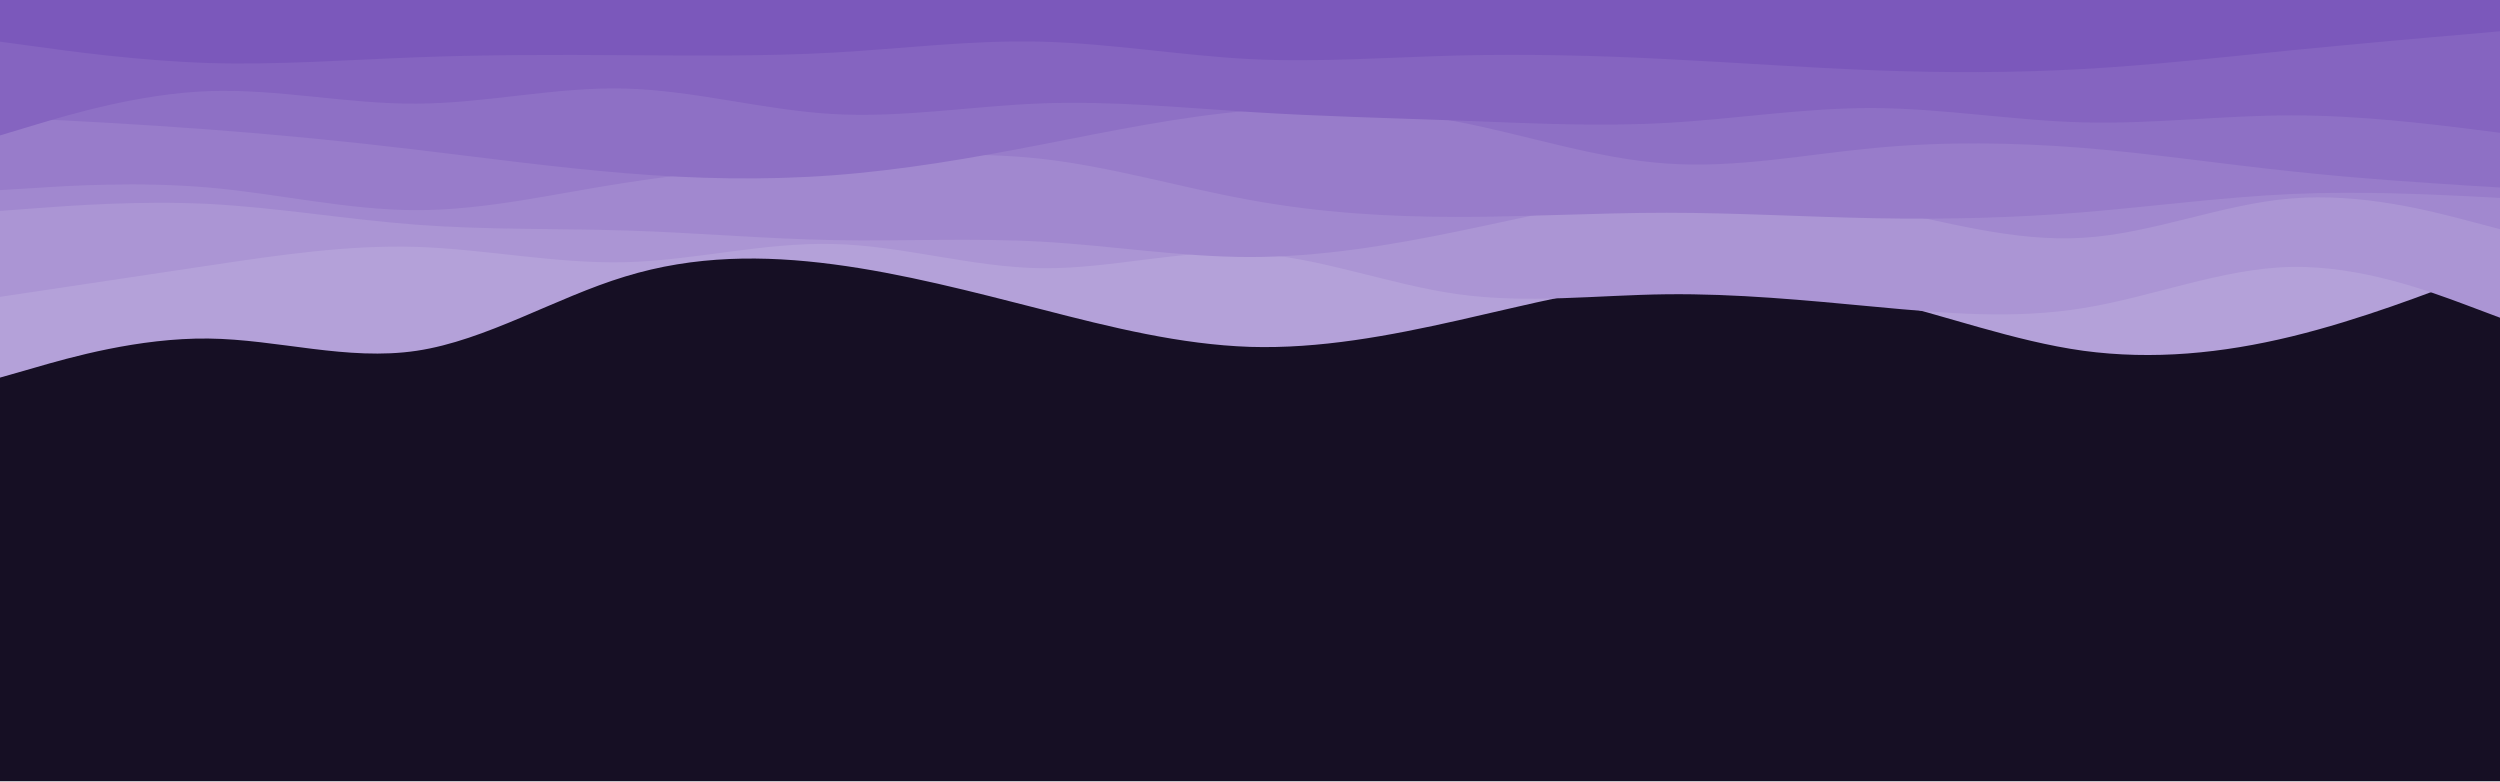
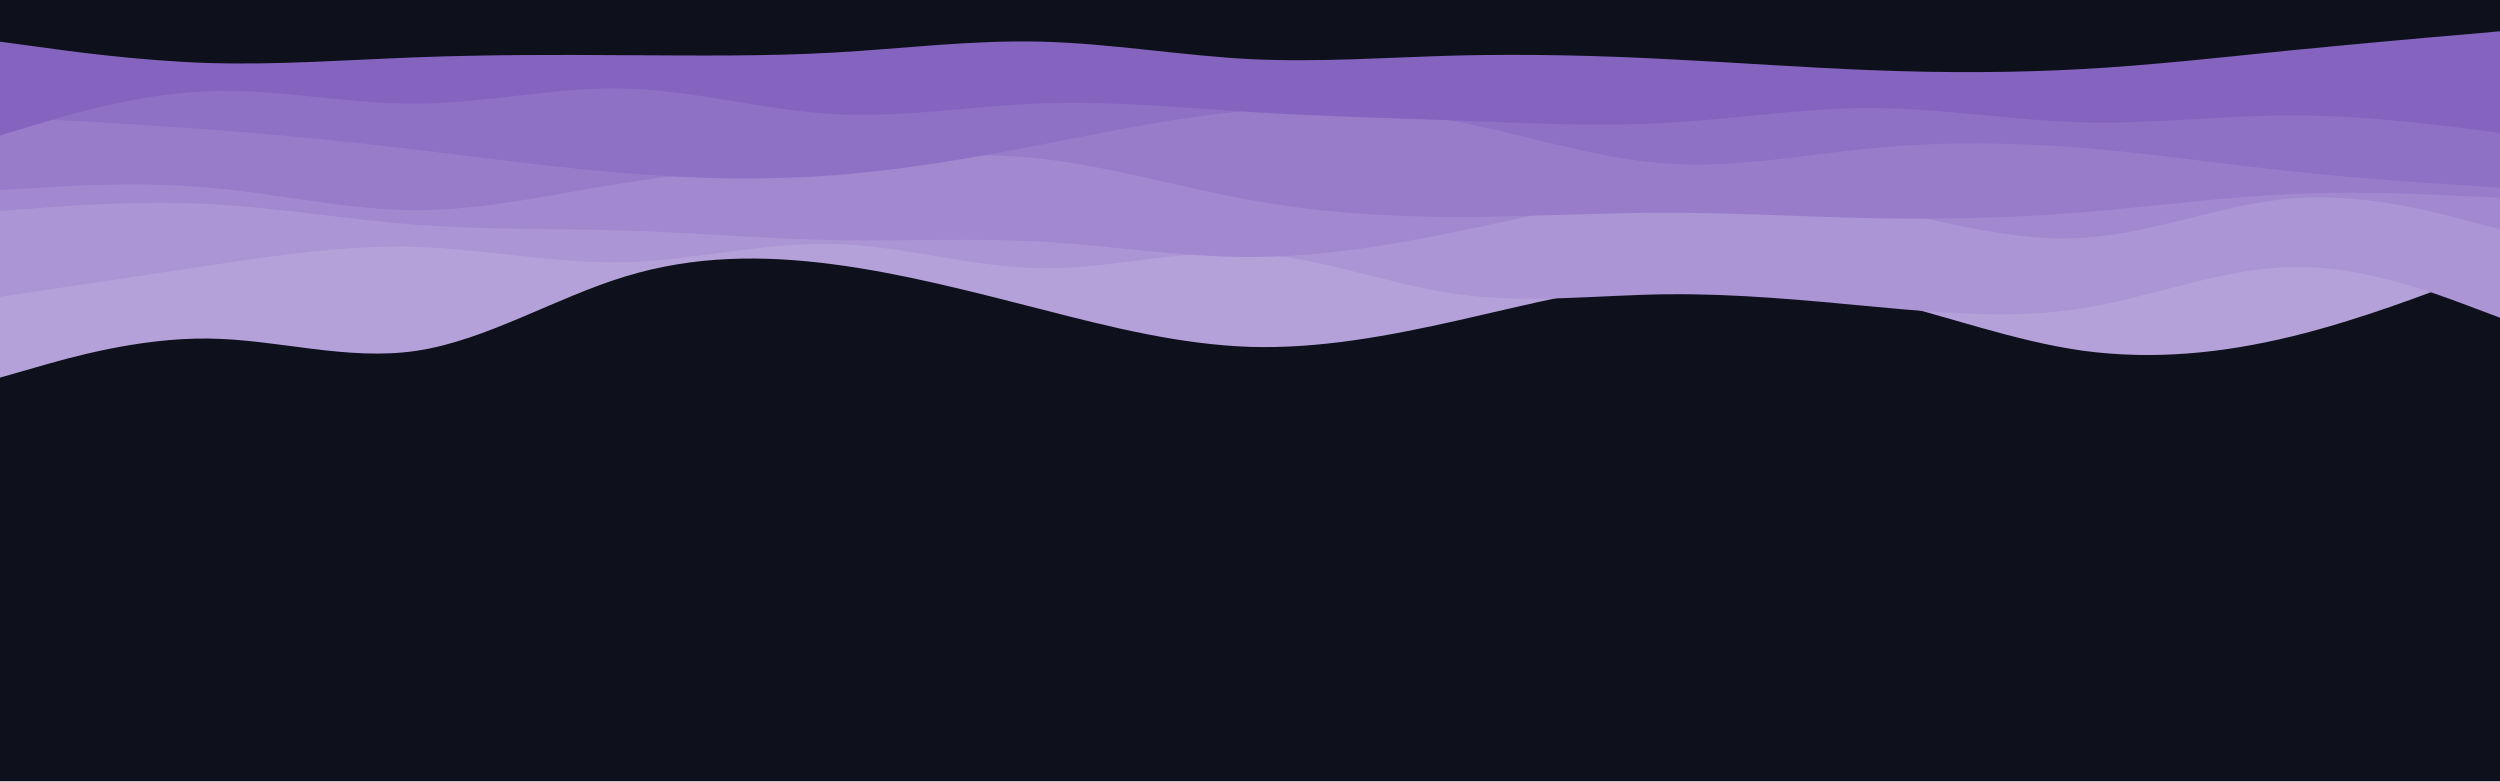
<svg xmlns="http://www.w3.org/2000/svg" id="visual" viewBox="0 0 960 300" width="960" height="300" version="1.1">
-   <rect x="0" y="0" width="960" height="300" fill="#160f24" />
+   <rect x="0" y="0" width="960" height="300" fill="#0e101b" />
  <path d="M0 145L13.3 141.2C26.7 137.3 53.3 129.7 80 130C106.7 130.3 133.3 138.7 160 134.7C186.7 130.7 213.3 114.3 240 106.2C266.7 98 293.3 98 320 101.5C346.7 105 373.3 112 400 118.8C426.7 125.7 453.3 132.3 480 133.2C506.7 134 533.3 129 560 123C586.7 117 613.3 110 640 107.8C666.7 105.7 693.3 108.3 720 114.7C746.7 121 773.3 131 800 134.7C826.7 138.3 853.3 135.7 880 129.2C906.7 122.7 933.3 112.3 946.7 107.2L960 102L960 0L946.7 0C933.3 0 906.7 0 880 0C853.3 0 826.7 0 800 0C773.3 0 746.7 0 720 0C693.3 0 666.7 0 640 0C613.3 0 586.7 0 560 0C533.3 0 506.7 0 480 0C453.3 0 426.7 0 400 0C373.3 0 346.7 0 320 0C293.3 0 266.7 0 240 0C213.3 0 186.7 0 160 0C133.3 0 106.7 0 80 0C53.3 0 26.7 0 13.3 0L0 0Z" fill="#b4a1d9" />
  <path d="M0 114L13.3 112C26.7 110 53.3 106 80 102C106.7 98 133.3 94 160 94.8C186.7 95.7 213.3 101.3 240 100.7C266.7 100 293.3 93 320 93.7C346.7 94.3 373.3 102.7 400 103C426.7 103.3 453.3 95.7 480 97.2C506.7 98.7 533.3 109.3 560 113C586.7 116.7 613.3 113.3 640 113C666.7 112.7 693.3 115.3 720 117.8C746.7 120.3 773.3 122.7 800 118.3C826.7 114 853.3 103 880 102.5C906.7 102 933.3 112 946.7 117L960 122L960 0L946.7 0C933.3 0 906.7 0 880 0C853.3 0 826.7 0 800 0C773.3 0 746.7 0 720 0C693.3 0 666.7 0 640 0C613.3 0 586.7 0 560 0C533.3 0 506.7 0 480 0C453.3 0 426.7 0 400 0C373.3 0 346.7 0 320 0C293.3 0 266.7 0 240 0C213.3 0 186.7 0 160 0C133.3 0 106.7 0 80 0C53.3 0 26.7 0 13.3 0L0 0Z" fill="#ab95d4" />
  <path d="M0 81L13.3 80C26.7 79 53.3 77 80 78.3C106.7 79.7 133.3 84.3 160 86.3C186.7 88.3 213.3 87.7 240 88.5C266.7 89.3 293.3 91.7 320 92.2C346.7 92.7 373.3 91.3 400 92.8C426.7 94.3 453.3 98.7 480 98.7C506.7 98.7 533.3 94.3 560 88.8C586.7 83.3 613.3 76.7 640 74.5C666.7 72.3 693.3 74.7 720 79.8C746.7 85 773.3 93 800 91.3C826.7 89.7 853.3 78.3 880 76.2C906.7 74 933.3 81 946.7 84.5L960 88L960 0L946.7 0C933.3 0 906.7 0 880 0C853.3 0 826.7 0 800 0C773.3 0 746.7 0 720 0C693.3 0 666.7 0 640 0C613.3 0 586.7 0 560 0C533.3 0 506.7 0 480 0C453.3 0 426.7 0 400 0C373.3 0 346.7 0 320 0C293.3 0 266.7 0 240 0C213.3 0 186.7 0 160 0C133.3 0 106.7 0 80 0C53.3 0 26.7 0 13.3 0L0 0Z" fill="#a188cf" />
  <path d="M0 73L13.3 72.2C26.7 71.3 53.3 69.7 80 72C106.7 74.3 133.3 80.7 160 80.7C186.7 80.7 213.3 74.3 240 70.2C266.7 66 293.3 64 320 62C346.7 60 373.3 58 400 61C426.7 64 453.3 72 480 76.8C506.7 81.7 533.3 83.3 560 83.3C586.7 83.3 613.3 81.7 640 81.7C666.7 81.7 693.3 83.3 720 83.8C746.7 84.3 773.3 83.7 800 81.5C826.7 79.3 853.3 75.7 880 74.5C906.7 73.3 933.3 74.7 946.7 75.3L960 76L960 0L946.7 0C933.3 0 906.7 0 880 0C853.3 0 826.7 0 800 0C773.3 0 746.7 0 720 0C693.3 0 666.7 0 640 0C613.3 0 586.7 0 560 0C533.3 0 506.7 0 480 0C453.3 0 426.7 0 400 0C373.3 0 346.7 0 320 0C293.3 0 266.7 0 240 0C213.3 0 186.7 0 160 0C133.3 0 106.7 0 80 0C53.3 0 26.7 0 13.3 0L0 0Z" fill="#987cca" />
  <path d="M0 45L13.3 45.7C26.7 46.3 53.3 47.7 80 49.7C106.7 51.7 133.3 54.3 160 57.5C186.7 60.7 213.3 64.3 240 66.5C266.7 68.7 293.3 69.3 320 67.3C346.7 65.3 373.3 60.7 400 55.5C426.7 50.3 453.3 44.7 480 42.5C506.7 40.3 533.3 41.7 560 46.8C586.7 52 613.3 61 640 62.8C666.7 64.7 693.3 59.3 720 56.8C746.7 54.3 773.3 54.7 800 56.8C826.7 59 853.3 63 880 65.8C906.7 68.7 933.3 70.3 946.7 71.2L960 72L960 0L946.7 0C933.3 0 906.7 0 880 0C853.3 0 826.7 0 800 0C773.3 0 746.7 0 720 0C693.3 0 666.7 0 640 0C613.3 0 586.7 0 560 0C533.3 0 506.7 0 480 0C453.3 0 426.7 0 400 0C373.3 0 346.7 0 320 0C293.3 0 266.7 0 240 0C213.3 0 186.7 0 160 0C133.3 0 106.7 0 80 0C53.3 0 26.7 0 13.3 0L0 0Z" fill="#8e70c5" />
  <path d="M0 52L13.3 48C26.7 44 53.3 36 80 35C106.7 34 133.3 40 160 39.8C186.7 39.7 213.3 33.3 240 34C266.7 34.7 293.3 42.3 320 43.8C346.7 45.3 373.3 40.7 400 39.7C426.7 38.7 453.3 41.3 480 43C506.7 44.7 533.3 45.3 560 46.3C586.7 47.3 613.3 48.7 640 47.2C666.7 45.7 693.3 41.3 720 41.5C746.7 41.7 773.3 46.3 800 47C826.7 47.7 853.3 44.3 880 44.3C906.7 44.3 933.3 47.7 946.7 49.3L960 51L960 0L946.7 0C933.3 0 906.7 0 880 0C853.3 0 826.7 0 800 0C773.3 0 746.7 0 720 0C693.3 0 666.7 0 640 0C613.3 0 586.7 0 560 0C533.3 0 506.7 0 480 0C453.3 0 426.7 0 400 0C373.3 0 346.7 0 320 0C293.3 0 266.7 0 240 0C213.3 0 186.7 0 160 0C133.3 0 106.7 0 80 0C53.3 0 26.7 0 13.3 0L0 0Z" fill="#8564c0" />
-   <path d="M0 16L13.3 17.8C26.7 19.7 53.3 23.3 80 24.2C106.7 25 133.3 23 160 22C186.7 21 213.3 21 240 21.2C266.7 21.3 293.3 21.7 320 20.2C346.7 18.7 373.3 15.3 400 16C426.7 16.7 453.3 21.3 480 22.7C506.7 24 533.3 22 560 21.3C586.7 20.7 613.3 21.3 640 22.7C666.7 24 693.3 26 720 27C746.7 28 773.3 28 800 26.5C826.7 25 853.3 22 880 19.3C906.7 16.7 933.3 14.3 946.7 13.2L960 12L960 0L946.7 0C933.3 0 906.7 0 880 0C853.3 0 826.7 0 800 0C773.3 0 746.7 0 720 0C693.3 0 666.7 0 640 0C613.3 0 586.7 0 560 0C533.3 0 506.7 0 480 0C453.3 0 426.7 0 400 0C373.3 0 346.7 0 320 0C293.3 0 266.7 0 240 0C213.3 0 186.7 0 160 0C133.3 0 106.7 0 80 0C53.3 0 26.7 0 13.3 0L0 0Z" fill="#7b58bb" />
+   <path d="M0 16L13.3 17.8C26.7 19.7 53.3 23.3 80 24.2C106.7 25 133.3 23 160 22C186.7 21 213.3 21 240 21.2C266.7 21.3 293.3 21.7 320 20.2C346.7 18.7 373.3 15.3 400 16C426.7 16.7 453.3 21.3 480 22.7C506.7 24 533.3 22 560 21.3C586.7 20.7 613.3 21.3 640 22.7C666.7 24 693.3 26 720 27C746.7 28 773.3 28 800 26.5C826.7 25 853.3 22 880 19.3C906.7 16.7 933.3 14.3 946.7 13.2L960 12L960 0L946.7 0C933.3 0 906.7 0 880 0C853.3 0 826.7 0 800 0C773.3 0 746.7 0 720 0C693.3 0 666.7 0 640 0C613.3 0 586.7 0 560 0C533.3 0 506.7 0 480 0C453.3 0 426.7 0 400 0C373.3 0 346.7 0 320 0C293.3 0 266.7 0 240 0C213.3 0 186.7 0 160 0C133.3 0 106.7 0 80 0C53.3 0 26.7 0 13.3 0L0 0Z" fill="#0e101b" />
</svg>
